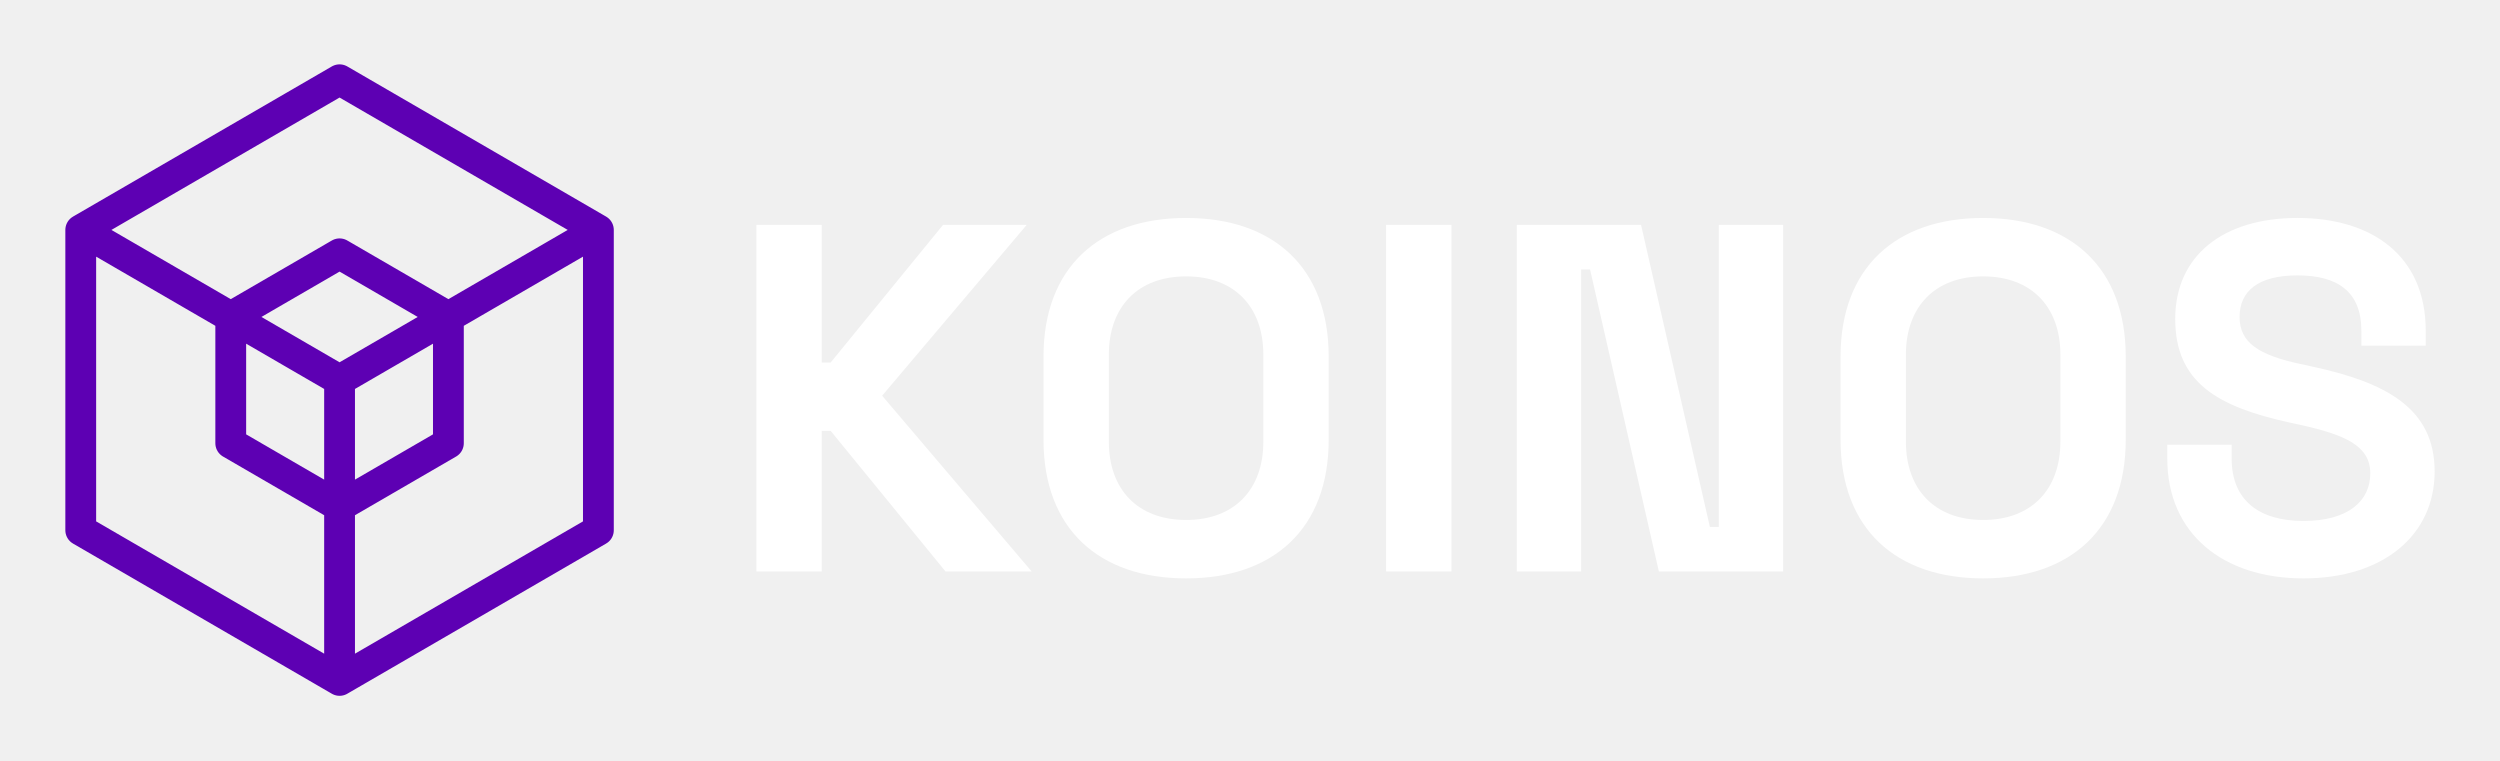
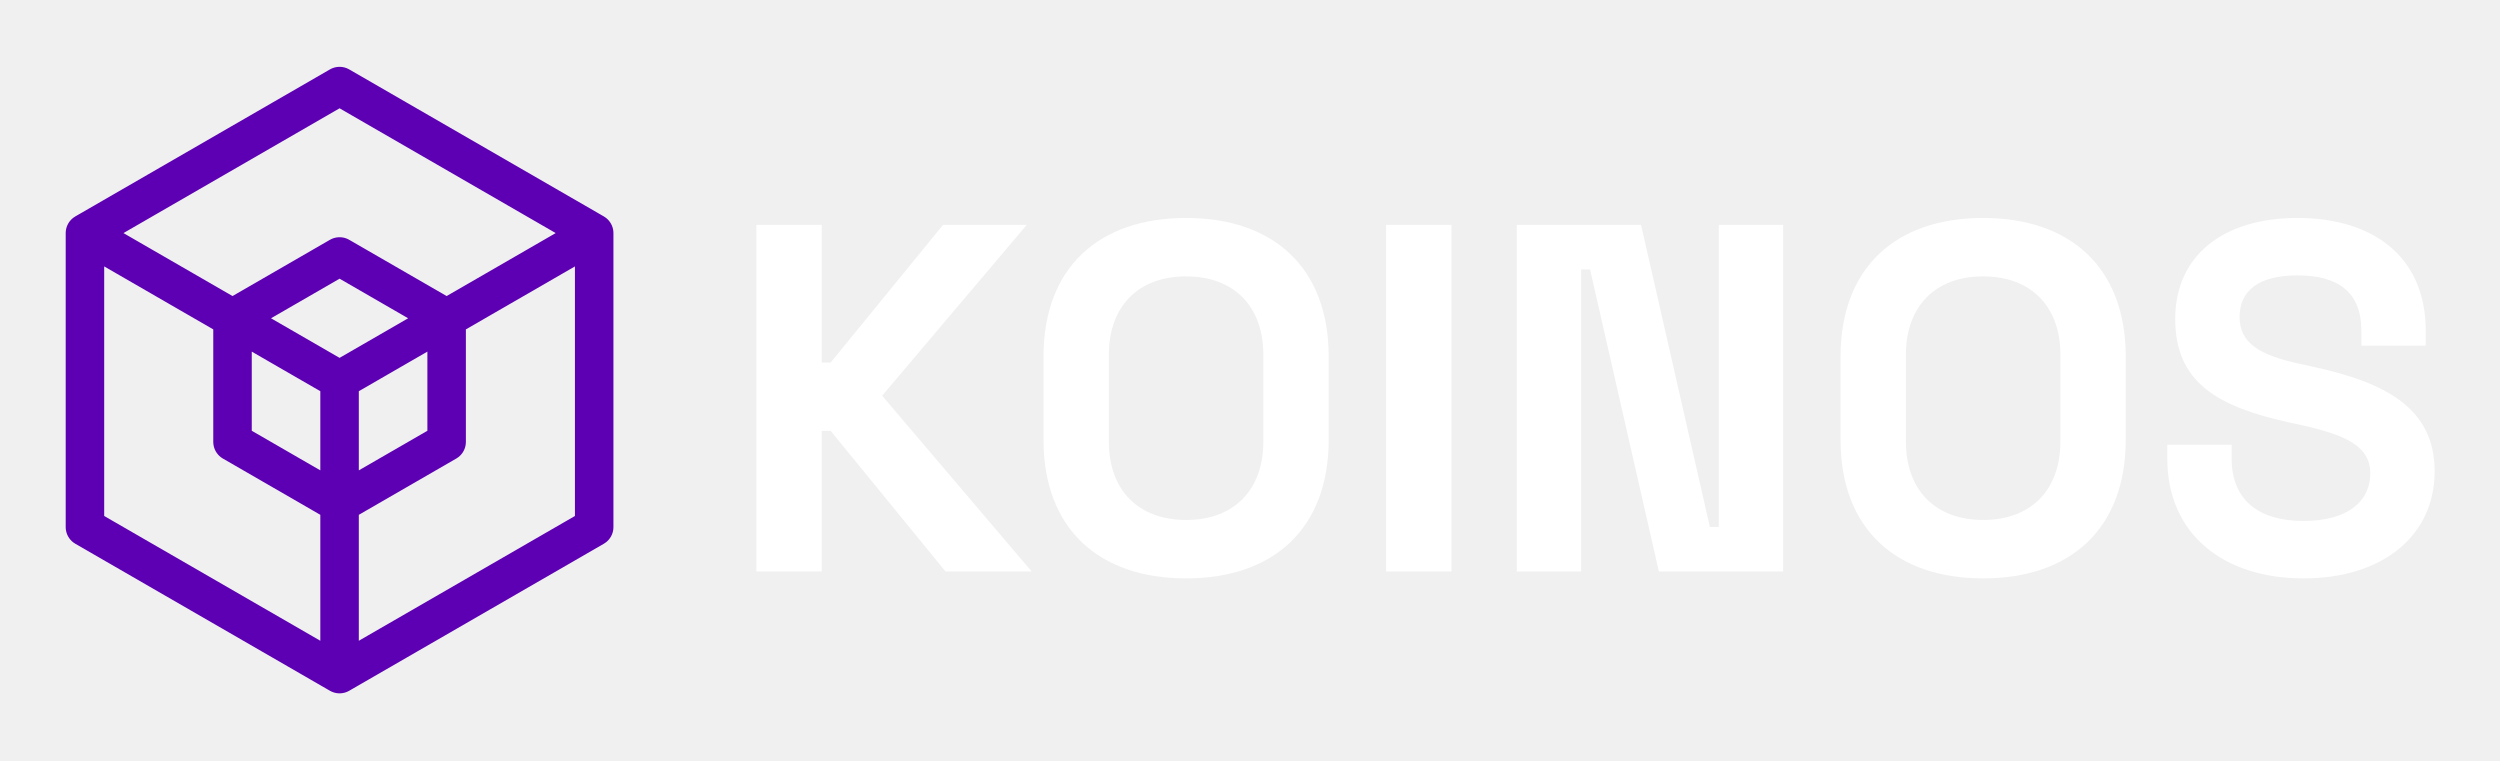
<svg xmlns="http://www.w3.org/2000/svg" id="Layer_1" viewBox="0 0 3896.94 1184.94">
  <defs>
-     <style>.cls-1,.cls-2{fill:none;}.cls-2{stroke:#5d00b3;stroke-linecap:round;stroke-linejoin:round;stroke-width:48px;}.cls-3{fill:#fff;}</style>
+     <style>.cls-1,.cls-2{fill:none;}.cls-2{stroke:#5d00b3;stroke-linecap:round;stroke-linejoin:round;stroke-width:60px;}.cls-3{fill:#fff;}</style>
  </defs>
  <path class="cls-1" d="M3530.87-84.26V51.56c0,74.09,44.76,121.94,120.39,121.94,0,0,0,0,0,0V-206.2s0,0,0,0c-75.63,0-120.39,47.85-120.39,121.94Z" />
-   <path class="cls-2" d="M529.31,124.32l403.44,234.07v468.15l-403.44,234.07-403.45-234.07v-468.15l403.45-234.07ZM359.68,494.05v196.83l169.63,98.42,169.63-98.42v-196.83l-169.63-98.42-169.63,98.42ZM529.31,592.47v468.15M126.98,359.04l402.33,233.43,403.44-234.07" />
  <path class="cls-3" d="M1179.02,350.55h101.87v214.55h13.9l175.18-214.55h130.43l-225.35,266.26,233.07,273.97h-134.29l-179.04-219.18h-13.9v219.18h-101.87V350.55Z" />
  <path class="cls-3" d="M1626.59,685.49v-129.65c0-138.92,86.43-216.09,222.26-216.09s222.27,77.18,222.27,216.09v129.65c0,138.92-86.44,216.09-222.27,216.09s-222.26-77.18-222.26-216.09ZM1969.25,688.58v-135.83c0-74.09-44.77-121.94-120.4-121.94s-120.39,47.85-120.39,121.94v135.83c0,74.09,44.76,121.94,120.39,121.94s120.4-47.85,120.4-121.94Z" />
  <path class="cls-3" d="M2160.59,350.55h101.87v540.23h-101.87V350.55Z" />
  <path class="cls-3" d="M2364.32,350.55h193.72l107.27,470.77h13.89v-470.77h100.33v540.23h-193.72l-107.27-470.77h-13.89v470.77h-100.33V350.55Z" />
  <path class="cls-3" d="M2869.01,685.49v-129.65c0-138.92,86.43-216.09,222.26-216.09s222.27,77.18,222.27,216.09v129.65c0,138.92-86.44,216.09-222.27,216.09s-222.26-77.18-222.26-216.09ZM3211.67,688.58v-135.83c0-74.09-44.77-121.94-120.4-121.94s-120.39,47.85-120.39,121.94v135.83c0,74.09,44.76,121.94,120.39,121.94s120.4-47.85,120.4-121.94Z" />
  <path class="cls-3" d="M3378.32,714.82v-21.61h100.32v21.61c0,64.83,42.45,97.24,111.91,97.24s104.19-30.87,104.19-74.09-39.35-60.19-108.81-75.63l-17.75-3.86c-111.91-24.7-177.5-62.51-177.5-161.3s74.86-157.44,190.62-157.44,199.88,58.66,199.88,175.96v23.15h-100.32v-23.15c0-61.74-37.82-86.43-99.56-86.43s-90.3,24.7-90.3,64.83,30.1,59.42,94.93,73.32l17.74,3.86c115,24.7,191.4,64.83,191.4,163.61s-79.49,166.7-204.52,166.7-212.23-69.46-212.23-186.77Z" />
+   <path class="cls-2" d="M529.31,134.17l396.89,229.15v458.3l-396.89,229.15-396.9-229.15v-458.3l396.9-229.15ZM362.44,496.12v192.69l166.88,96.35,166.88-96.35v-192.69l-166.88-96.35-166.88,96.35ZM529.31,592.47v458.3M133.51,363.95l395.8,228.52,396.89-229.15" />
</svg>
